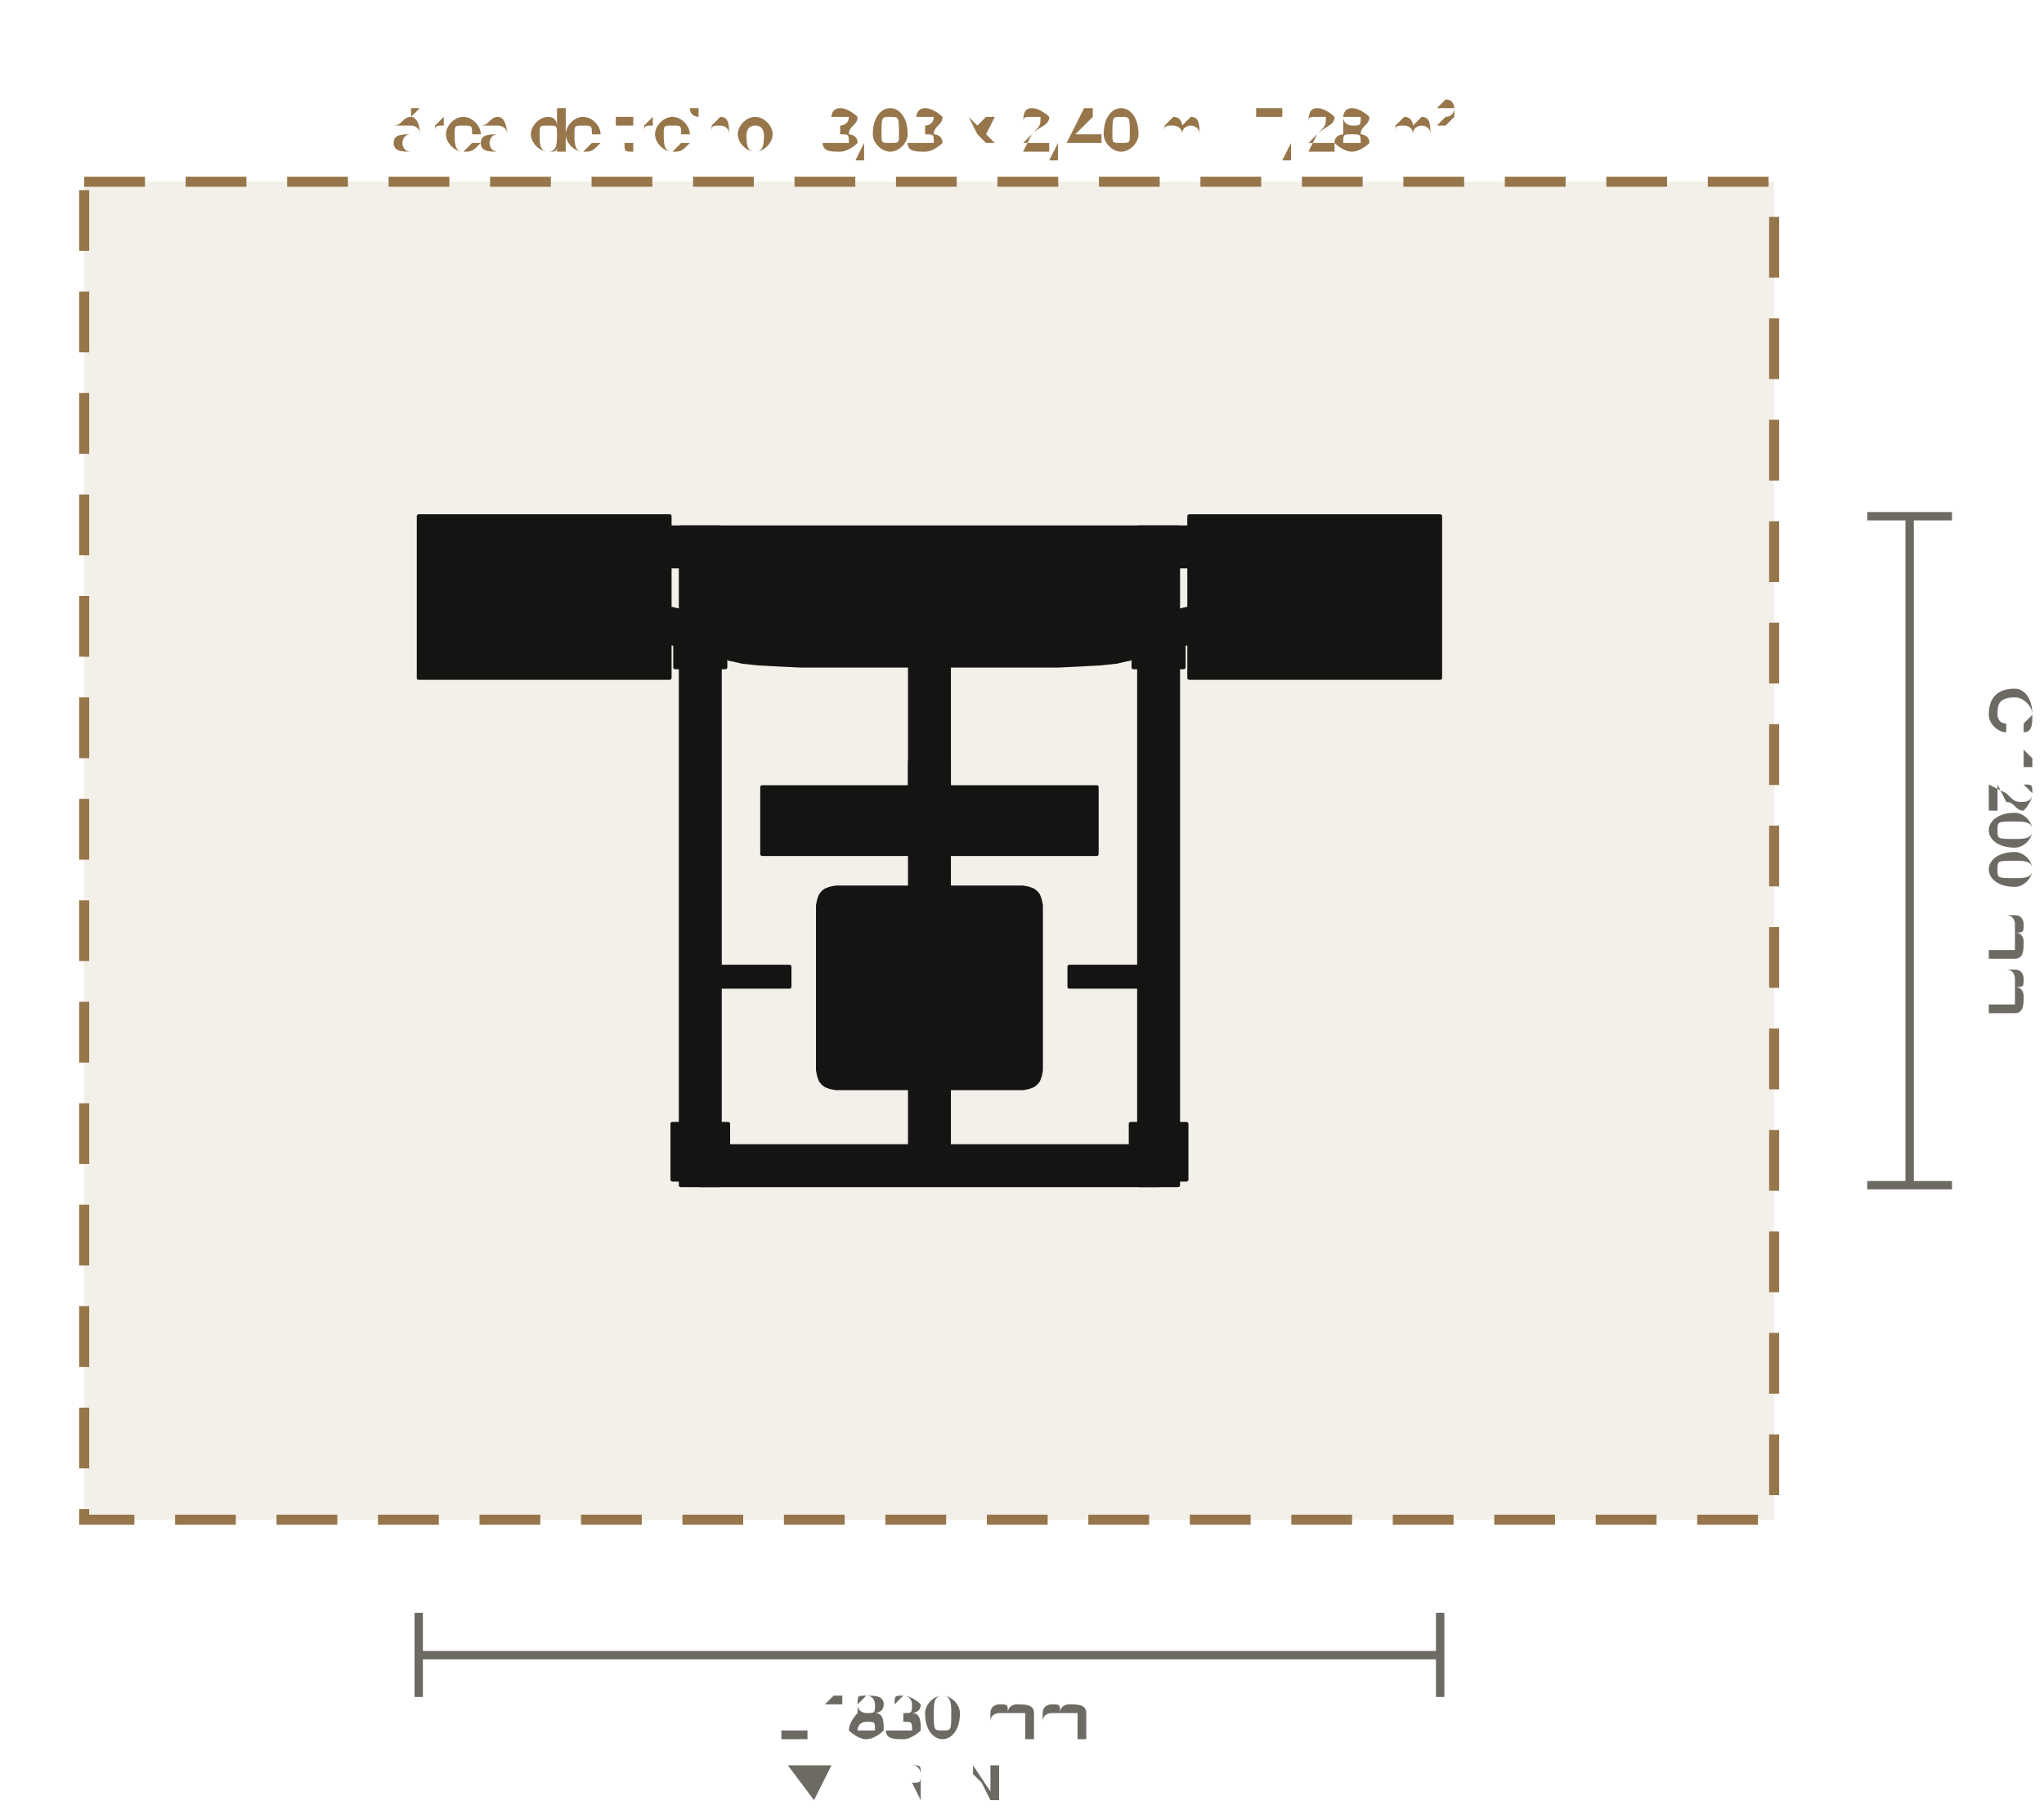
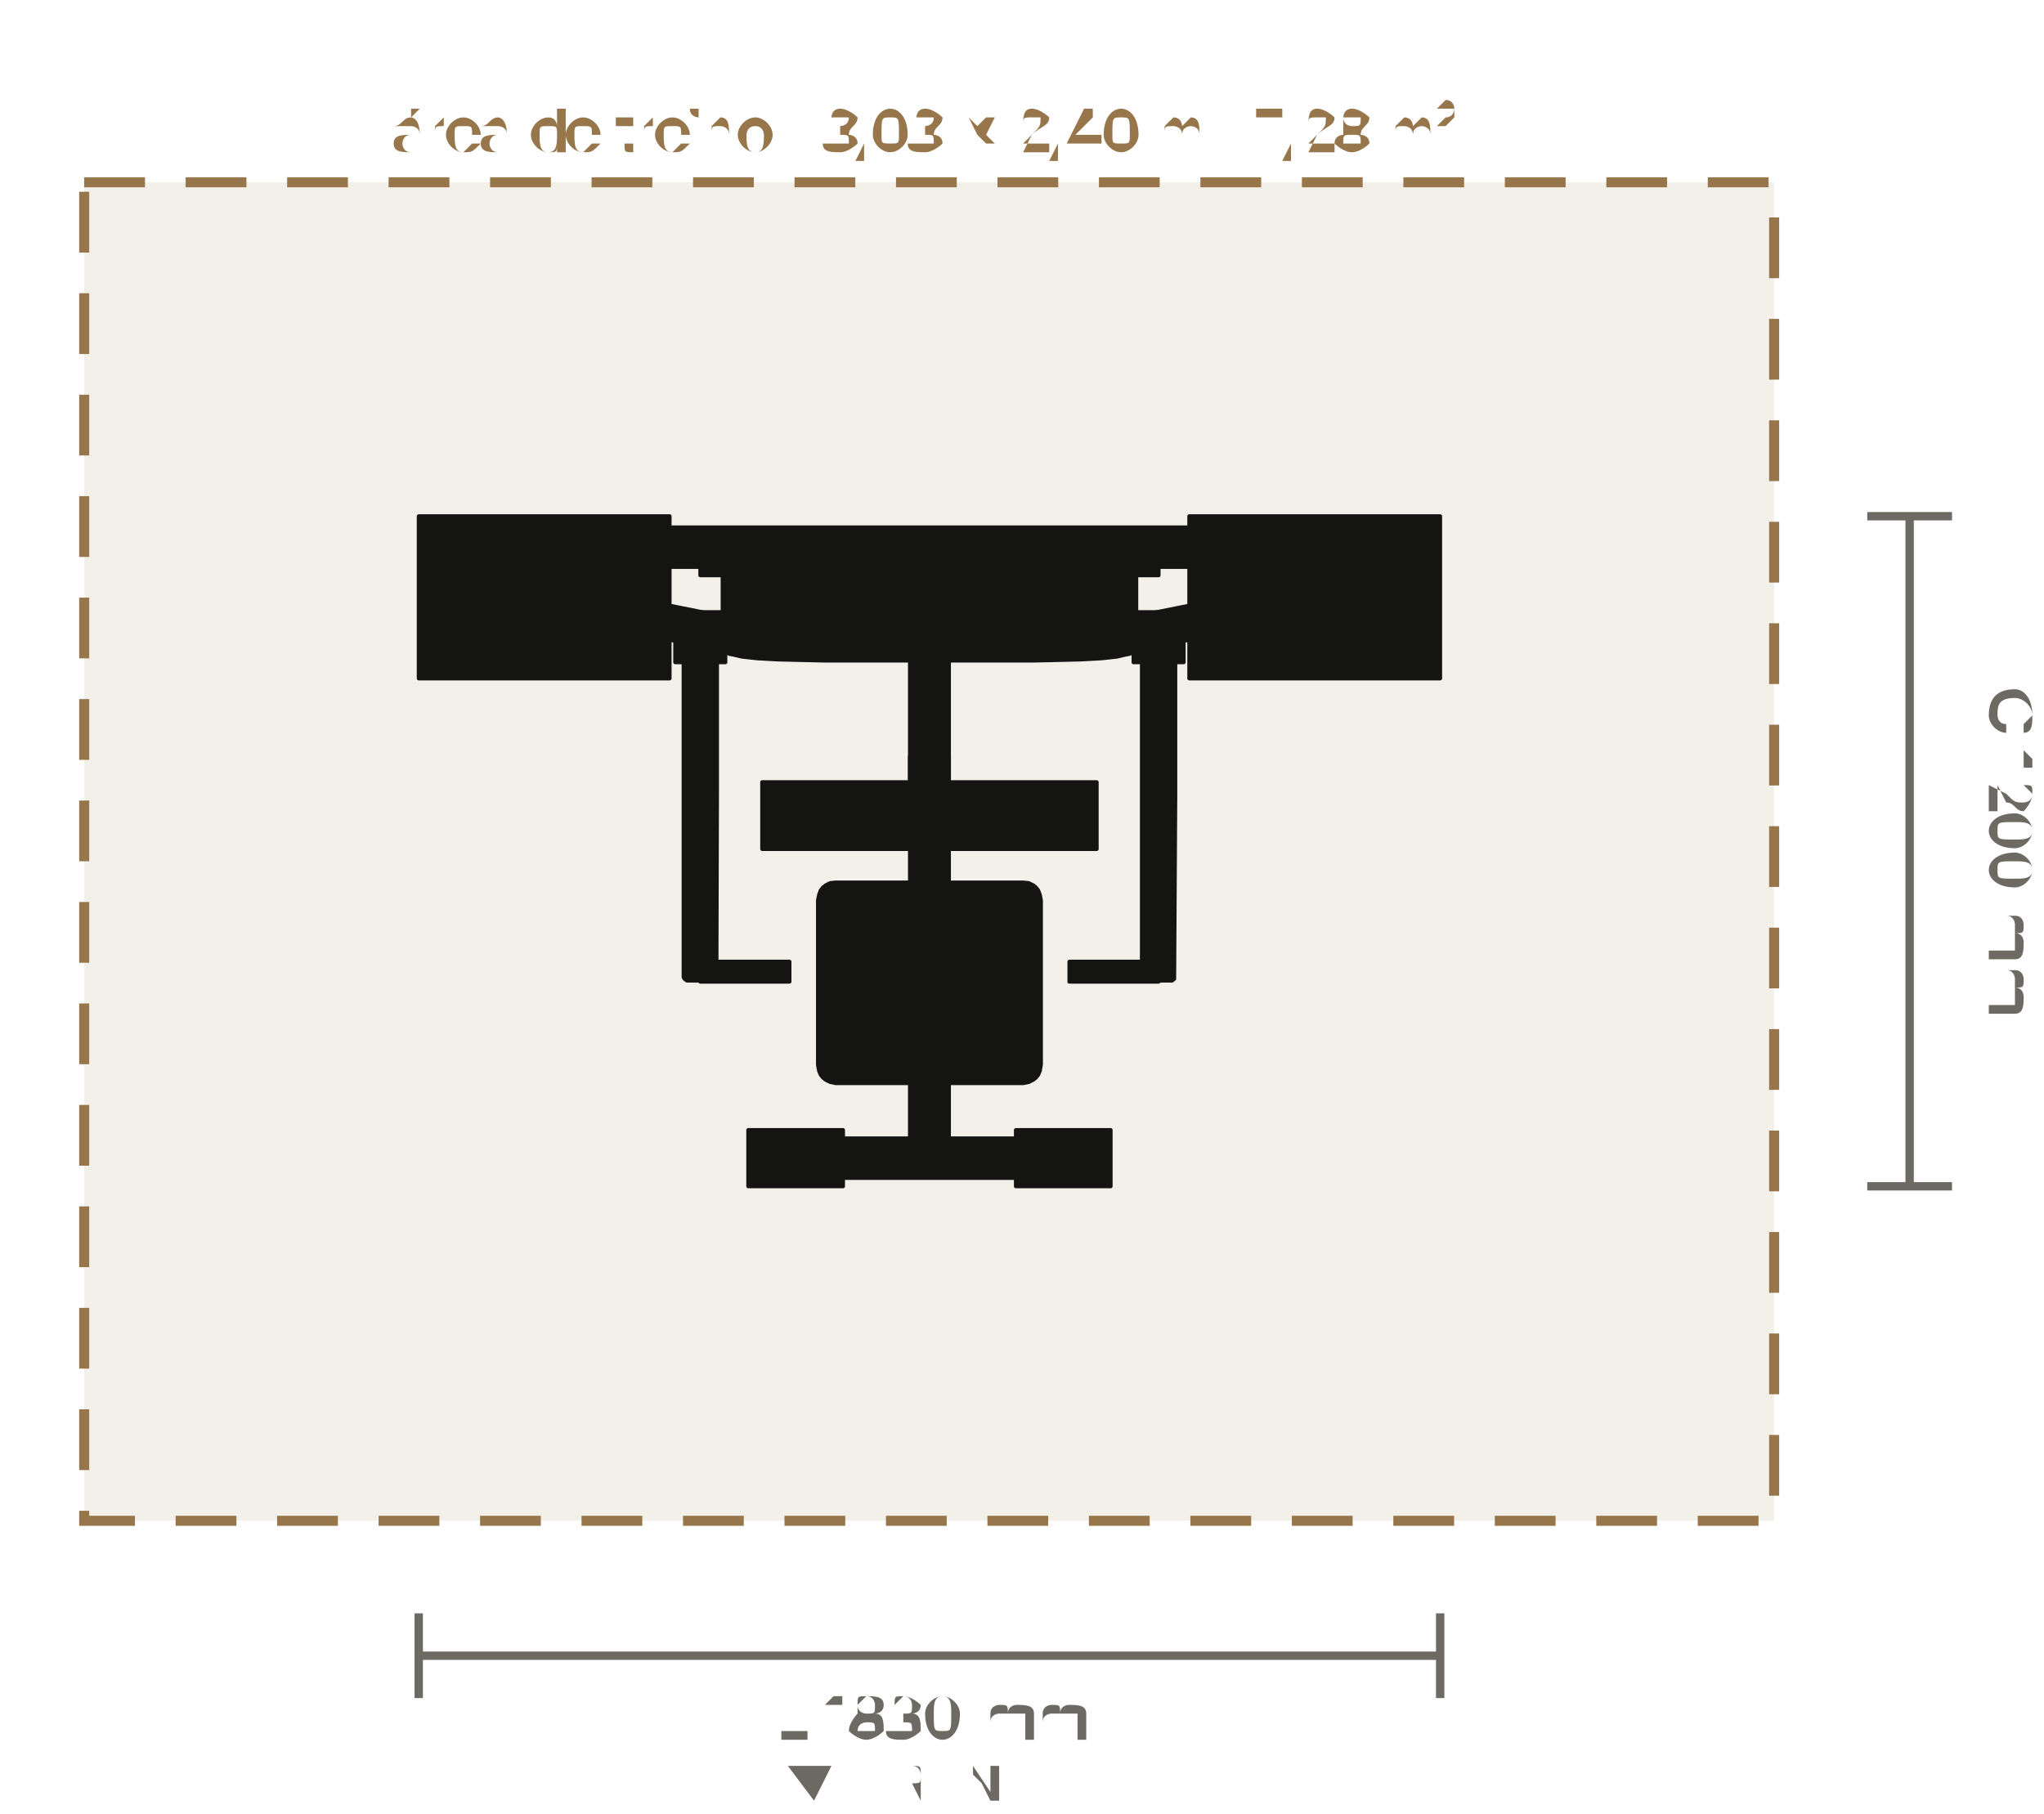
- <svg xmlns="http://www.w3.org/2000/svg" viewBox="-1.667 -1.526 3.666 3.253" role="img" aria-label="Planta do Remada Alta Iso-Lateral (LD-B030): 1831 × 1200 mm, com 60 cm de área de treino em volta" data-equipment="LD-B030" data-unit="m">
-   <rect class="eq-zone" x="-1.516" y="-1.2" width="3.031" height="2.4" style="fill:#96764a;fill-opacity:.12;stroke:#96764a;stroke-width:0.018;stroke-dasharray:0.109 0.073" />
+ <svg xmlns="http://www.w3.org/2000/svg" viewBox="-1.667 -1.527 3.666 3.253" role="img" aria-label="Planta do Remada Alta Iso-Lateral (LD-B030): 1831 × 1201 mm, com 60 cm de área de treino em volta" data-equipment="LD-B030" data-unit="m">
+   <rect class="eq-zone" x="-1.516" y="-1.2" width="3.031" height="2.401" style="fill:#96764a;fill-opacity:.12;stroke:#96764a;stroke-width:0.018;stroke-dasharray:0.109 0.073" />
  <text class="eq-zone-label" x="0" y="-1.255" style="font-family:Barlow,Inter,Arial,sans-serif;font-size:0.104px;fill:#96764a;text-anchor:middle">área de treino · 3,03 × 2,40 m · 7,28 m²</text>
  <g class="eq-parts">
-     <polygon class="eq-part" points="-0.446,-0.58 -0.376,-0.58 -0.376,0.6 -0.446,0.6" style="fill:#141413;stroke:#141413;stroke-width:0.007;stroke-linejoin:round" />
-     <polygon class="eq-part" points="-0.881,-0.57 -0.781,-0.57 -0.781,-0.47 -0.881,-0.47" style="fill:#141413;stroke:#141413;stroke-width:0.007;stroke-linejoin:round" />
-     <polygon class="eq-part" points="-0.461,0.49 -0.361,0.49 -0.361,0.59 -0.461,0.59" style="fill:#141413;stroke:#141413;stroke-width:0.007;stroke-linejoin:round" />
-     <polygon class="eq-part" points="0.376,-0.58 0.446,-0.58 0.446,0.6 0.376,0.6" style="fill:#141413;stroke:#141413;stroke-width:0.007;stroke-linejoin:round" />
-     <polygon class="eq-part" points="0.781,-0.57 0.881,-0.57 0.881,-0.47 0.781,-0.47" style="fill:#141413;stroke:#141413;stroke-width:0.007;stroke-linejoin:round" />
-     <polygon class="eq-part" points="0.361,0.49 0.461,0.49 0.461,0.59 0.361,0.59" style="fill:#141413;stroke:#141413;stroke-width:0.007;stroke-linejoin:round" />
-     <polygon class="eq-part" points="-0.891,-0.58 0.891,-0.58 0.891,-0.51 -0.891,-0.51" style="fill:#141413;stroke:#141413;stroke-width:0.007;stroke-linejoin:round" />
-     <polygon class="eq-part" points="-0.411,0.53 0.411,0.53 0.411,0.6 -0.411,0.6" style="fill:#141413;stroke:#141413;stroke-width:0.007;stroke-linejoin:round" />
-     <polygon class="eq-part" points="-0.035,-0.545 0.035,-0.545 0.035,0.565 -0.035,0.565" style="fill:#141413;stroke:#141413;stroke-width:0.007;stroke-linejoin:round" />
-     <polygon class="eq-part" points="-0.891,-0.575 -0.861,-0.575 -0.861,-0.335 -0.891,-0.335" style="fill:#141413;stroke:#141413;stroke-width:0.007;stroke-linejoin:round" />
-     <polygon class="eq-part" points="-0.521,-0.575 -0.491,-0.575 -0.491,-0.335 -0.521,-0.335" style="fill:#141413;stroke:#141413;stroke-width:0.007;stroke-linejoin:round" />
-     <polygon class="eq-part" points="-0.891,-0.575 -0.491,-0.575 -0.491,-0.335 -0.891,-0.335" style="fill:#141413;stroke:#141413;stroke-width:0.007;stroke-linejoin:round" />
-     <polygon class="eq-part" points="-0.891,-0.575 -0.491,-0.575 -0.491,-0.335 -0.891,-0.335" style="fill:#141413;stroke:#141413;stroke-width:0.007;stroke-linejoin:round" />
-     <polygon class="eq-part" points="-0.916,-0.6 -0.466,-0.6 -0.466,-0.31 -0.916,-0.31" style="fill:#141413;stroke:#141413;stroke-width:0.007;stroke-linejoin:round" />
-     <polygon class="eq-part" points="-0.771,-0.335 -0.611,-0.335 -0.611,-0.331 -0.771,-0.331" style="fill:#141413;stroke:#141413;stroke-width:0.007;stroke-linejoin:round" />
-     <polygon class="eq-part" points="-0.781,-0.455 -0.78,-0.458 -0.779,-0.46 -0.778,-0.462 -0.776,-0.464 -0.773,-0.465 -0.771,-0.465 -0.768,-0.465 -0.766,-0.464 -0.764,-0.462 -0.762,-0.46 -0.761,-0.458 -0.761,-0.455 -0.761,-0.453 -0.762,-0.45 -0.764,-0.448 -0.766,-0.447 -0.768,-0.446 -0.771,-0.445 -0.773,-0.446 -0.776,-0.447 -0.778,-0.448 -0.779,-0.45 -0.78,-0.453" style="fill:#141413;stroke:#141413;stroke-width:0.007;stroke-linejoin:round" />
-     <polygon class="eq-part" points="-0.621,-0.455 -0.62,-0.458 -0.619,-0.46 -0.618,-0.462 -0.616,-0.464 -0.613,-0.465 -0.611,-0.465 -0.608,-0.465 -0.606,-0.464 -0.604,-0.462 -0.602,-0.46 -0.601,-0.458 -0.601,-0.455 -0.601,-0.453 -0.602,-0.45 -0.604,-0.448 -0.606,-0.447 -0.608,-0.446 -0.611,-0.445 -0.613,-0.446 -0.616,-0.447 -0.618,-0.448 -0.619,-0.45 -0.62,-0.453" style="fill:#141413;stroke:#141413;stroke-width:0.007;stroke-linejoin:round" />
-     <polygon class="eq-part" points="-0.821,-0.535 -0.561,-0.535 -0.561,-0.375 -0.821,-0.375" style="fill:#141413;stroke:#141413;stroke-width:0.007;stroke-linejoin:round" />
-     <polygon class="eq-part" points="-0.821,-0.535 -0.561,-0.535 -0.561,-0.375 -0.821,-0.375" style="fill:#141413;stroke:#141413;stroke-width:0.007;stroke-linejoin:round" />
-     <polygon class="eq-part" points="-0.695,-0.455 -0.695,-0.456 -0.694,-0.457 -0.694,-0.458 -0.693,-0.459 -0.692,-0.459 -0.691,-0.459 -0.69,-0.459 -0.689,-0.459 -0.688,-0.458 -0.687,-0.457 -0.687,-0.456 -0.687,-0.455 -0.687,-0.454 -0.687,-0.453 -0.688,-0.452 -0.689,-0.452 -0.69,-0.451 -0.691,-0.451 -0.692,-0.451 -0.693,-0.452 -0.694,-0.452 -0.694,-0.453 -0.695,-0.454" style="fill:#141413;stroke:#141413;stroke-width:0.007;stroke-linejoin:round" />
-     <polygon class="eq-part" points="-0.811,-0.52 -0.571,-0.52 -0.571,-0.39 -0.811,-0.39" style="fill:#141413;stroke:#141413;stroke-width:0.007;stroke-linejoin:round" />
-     <polygon class="eq-part" points="-0.811,-0.52 -0.571,-0.52 -0.571,-0.39 -0.811,-0.39" style="fill:#141413;stroke:#141413;stroke-width:0.007;stroke-linejoin:round" />
-     <polygon class="eq-part" points="-0.811,-0.52 -0.571,-0.52 -0.571,-0.39 -0.811,-0.39" style="fill:#141413;stroke:#141413;stroke-width:0.007;stroke-linejoin:round" />
-     <polygon class="eq-part" points="-0.811,-0.52 -0.571,-0.52 -0.571,-0.39 -0.811,-0.39" style="fill:#141413;stroke:#141413;stroke-width:0.007;stroke-linejoin:round" />
-     <polygon class="eq-part" points="-0.811,-0.52 -0.571,-0.52 -0.571,-0.39 -0.811,-0.39" style="fill:#141413;stroke:#141413;stroke-width:0.007;stroke-linejoin:round" />
-     <polygon class="eq-part" points="-0.811,-0.52 -0.571,-0.52 -0.571,-0.39 -0.811,-0.39" style="fill:#141413;stroke:#141413;stroke-width:0.007;stroke-linejoin:round" />
-     <polygon class="eq-part" points="-0.811,-0.52 -0.571,-0.52 -0.571,-0.39 -0.811,-0.39" style="fill:#141413;stroke:#141413;stroke-width:0.007;stroke-linejoin:round" />
-     <polygon class="eq-part" points="-0.811,-0.52 -0.571,-0.52 -0.571,-0.39 -0.811,-0.39" style="fill:#141413;stroke:#141413;stroke-width:0.007;stroke-linejoin:round" />
-     <polygon class="eq-part" points="-0.811,-0.52 -0.571,-0.52 -0.571,-0.39 -0.811,-0.39" style="fill:#141413;stroke:#141413;stroke-width:0.007;stroke-linejoin:round" />
-     <polygon class="eq-part" points="-0.697,-0.455 -0.697,-0.457 -0.696,-0.458 -0.695,-0.459 -0.694,-0.46 -0.692,-0.461 -0.691,-0.461 -0.689,-0.461 -0.688,-0.46 -0.686,-0.459 -0.685,-0.458 -0.685,-0.457 -0.685,-0.455 -0.685,-0.454 -0.685,-0.452 -0.686,-0.451 -0.688,-0.45 -0.689,-0.449 -0.691,-0.449 -0.692,-0.449 -0.694,-0.45 -0.695,-0.451 -0.696,-0.452 -0.697,-0.454" style="fill:#141413;stroke:#141413;stroke-width:0.007;stroke-linejoin:round" />
-     <polygon class="eq-part" points="-0.697,-0.41 -0.685,-0.41 -0.685,-0.34 -0.697,-0.34" style="fill:#141413;stroke:#141413;stroke-width:0.007;stroke-linejoin:round" />
-     <polygon class="eq-part" points="-0.861,-0.575 -0.521,-0.575 -0.521,-0.563 -0.861,-0.563" style="fill:#141413;stroke:#141413;stroke-width:0.007;stroke-linejoin:round" />
-     <polygon class="eq-part" points="0.491,-0.575 0.521,-0.575 0.521,-0.335 0.491,-0.335" style="fill:#141413;stroke:#141413;stroke-width:0.007;stroke-linejoin:round" />
-     <polygon class="eq-part" points="0.861,-0.575 0.891,-0.575 0.891,-0.335 0.861,-0.335" style="fill:#141413;stroke:#141413;stroke-width:0.007;stroke-linejoin:round" />
-     <polygon class="eq-part" points="0.491,-0.575 0.891,-0.575 0.891,-0.335 0.491,-0.335" style="fill:#141413;stroke:#141413;stroke-width:0.007;stroke-linejoin:round" />
-     <polygon class="eq-part" points="0.491,-0.575 0.891,-0.575 0.891,-0.335 0.491,-0.335" style="fill:#141413;stroke:#141413;stroke-width:0.007;stroke-linejoin:round" />
-     <polygon class="eq-part" points="0.466,-0.6 0.916,-0.6 0.916,-0.31 0.466,-0.31" style="fill:#141413;stroke:#141413;stroke-width:0.007;stroke-linejoin:round" />
-     <polygon class="eq-part" points="0.611,-0.335 0.771,-0.335 0.771,-0.331 0.611,-0.331" style="fill:#141413;stroke:#141413;stroke-width:0.007;stroke-linejoin:round" />
-     <polygon class="eq-part" points="0.601,-0.455 0.601,-0.458 0.602,-0.46 0.604,-0.462 0.606,-0.464 0.608,-0.465 0.611,-0.465 0.613,-0.465 0.616,-0.464 0.618,-0.462 0.619,-0.46 0.62,-0.458 0.621,-0.455 0.62,-0.453 0.619,-0.45 0.618,-0.448 0.616,-0.447 0.613,-0.446 0.611,-0.445 0.608,-0.446 0.606,-0.447 0.604,-0.448 0.602,-0.45 0.601,-0.453" style="fill:#141413;stroke:#141413;stroke-width:0.007;stroke-linejoin:round" />
-     <polygon class="eq-part" points="0.761,-0.455 0.761,-0.458 0.762,-0.46 0.764,-0.462 0.766,-0.464 0.768,-0.465 0.771,-0.465 0.773,-0.465 0.776,-0.464 0.778,-0.462 0.779,-0.46 0.78,-0.458 0.781,-0.455 0.78,-0.453 0.779,-0.45 0.778,-0.448 0.776,-0.447 0.773,-0.446 0.771,-0.445 0.768,-0.446 0.766,-0.447 0.764,-0.448 0.762,-0.45 0.761,-0.453" style="fill:#141413;stroke:#141413;stroke-width:0.007;stroke-linejoin:round" />
-     <polygon class="eq-part" points="0.561,-0.535 0.821,-0.535 0.821,-0.375 0.561,-0.375" style="fill:#141413;stroke:#141413;stroke-width:0.007;stroke-linejoin:round" />
-     <polygon class="eq-part" points="0.561,-0.535 0.821,-0.535 0.821,-0.375 0.561,-0.375" style="fill:#141413;stroke:#141413;stroke-width:0.007;stroke-linejoin:round" />
-     <polygon class="eq-part" points="0.687,-0.455 0.687,-0.456 0.687,-0.457 0.688,-0.458 0.689,-0.459 0.69,-0.459 0.691,-0.459 0.692,-0.459 0.693,-0.459 0.694,-0.458 0.694,-0.457 0.695,-0.456 0.695,-0.455 0.695,-0.454 0.694,-0.453 0.694,-0.452 0.693,-0.452 0.692,-0.451 0.691,-0.451 0.69,-0.451 0.689,-0.452 0.688,-0.452 0.687,-0.453 0.687,-0.454" style="fill:#141413;stroke:#141413;stroke-width:0.007;stroke-linejoin:round" />
-     <polygon class="eq-part" points="0.571,-0.52 0.811,-0.52 0.811,-0.39 0.571,-0.39" style="fill:#141413;stroke:#141413;stroke-width:0.007;stroke-linejoin:round" />
-     <polygon class="eq-part" points="0.571,-0.52 0.811,-0.52 0.811,-0.39 0.571,-0.39" style="fill:#141413;stroke:#141413;stroke-width:0.007;stroke-linejoin:round" />
-     <polygon class="eq-part" points="0.571,-0.52 0.811,-0.52 0.811,-0.39 0.571,-0.39" style="fill:#141413;stroke:#141413;stroke-width:0.007;stroke-linejoin:round" />
-     <polygon class="eq-part" points="0.571,-0.52 0.811,-0.52 0.811,-0.39 0.571,-0.39" style="fill:#141413;stroke:#141413;stroke-width:0.007;stroke-linejoin:round" />
-     <polygon class="eq-part" points="0.571,-0.52 0.811,-0.52 0.811,-0.39 0.571,-0.39" style="fill:#141413;stroke:#141413;stroke-width:0.007;stroke-linejoin:round" />
-     <polygon class="eq-part" points="0.571,-0.52 0.811,-0.52 0.811,-0.39 0.571,-0.39" style="fill:#141413;stroke:#141413;stroke-width:0.007;stroke-linejoin:round" />
-     <polygon class="eq-part" points="0.571,-0.52 0.811,-0.52 0.811,-0.39 0.571,-0.39" style="fill:#141413;stroke:#141413;stroke-width:0.007;stroke-linejoin:round" />
-     <polygon class="eq-part" points="0.571,-0.52 0.811,-0.52 0.811,-0.39 0.571,-0.39" style="fill:#141413;stroke:#141413;stroke-width:0.007;stroke-linejoin:round" />
-     <polygon class="eq-part" points="0.571,-0.52 0.811,-0.52 0.811,-0.39 0.571,-0.39" style="fill:#141413;stroke:#141413;stroke-width:0.007;stroke-linejoin:round" />
-     <polygon class="eq-part" points="0.685,-0.455 0.685,-0.457 0.685,-0.458 0.686,-0.459 0.688,-0.46 0.689,-0.461 0.691,-0.461 0.692,-0.461 0.694,-0.46 0.695,-0.459 0.696,-0.458 0.697,-0.457 0.697,-0.455 0.697,-0.454 0.696,-0.452 0.695,-0.451 0.694,-0.45 0.692,-0.449 0.691,-0.449 0.689,-0.449 0.688,-0.45 0.686,-0.451 0.685,-0.452 0.685,-0.454" style="fill:#141413;stroke:#141413;stroke-width:0.007;stroke-linejoin:round" />
-     <polygon class="eq-part" points="0.685,-0.41 0.697,-0.41 0.697,-0.34 0.685,-0.34" style="fill:#141413;stroke:#141413;stroke-width:0.007;stroke-linejoin:round" />
-     <polygon class="eq-part" points="0.521,-0.575 0.861,-0.575 0.861,-0.563 0.521,-0.563" style="fill:#141413;stroke:#141413;stroke-width:0.007;stroke-linejoin:round" />
-     <polygon class="eq-part" points="-0.035,0.223 -0.035,0.22 -0.033,0.217 -0.032,0.215 -0.029,0.213 -0.026,0.211 -0.023,0.211 0.023,0.211 0.026,0.211 0.029,0.213 0.032,0.215 0.033,0.217 0.035,0.22 0.035,0.223 0.035,0.269 0.035,0.272 0.033,0.275 0.032,0.278 0.029,0.28 0.026,0.281 0.023,0.281 -0.023,0.281 -0.026,0.281 -0.029,0.28 -0.032,0.278 -0.033,0.275 -0.035,0.272 -0.035,0.269" style="fill:#141413;stroke:#141413;stroke-width:0.007;stroke-linejoin:round" />
-     <polygon class="eq-part" points="-0.047,0.269 -0.047,0.224 -0.035,0.224 -0.035,0.269" style="fill:#141413;stroke:#141413;stroke-width:0.007;stroke-linejoin:round" />
-     <polygon class="eq-part" points="-0.117,0.246 -0.117,0.244 -0.117,0.243 -0.117,0.241 -0.116,0.24 -0.116,0.239 -0.115,0.239 -0.035,0.239 -0.034,0.239 -0.034,0.24 -0.033,0.241 -0.033,0.243 -0.033,0.244 -0.033,0.246 -0.033,0.248 -0.033,0.25 -0.033,0.251 -0.034,0.252 -0.034,0.253 -0.035,0.253 -0.115,0.253 -0.116,0.253 -0.116,0.252 -0.117,0.251 -0.117,0.25 -0.117,0.248" style="fill:#141413;stroke:#141413;stroke-width:0.007;stroke-linejoin:round" />
-     <polygon class="eq-part" points="-0.2,0.394 -0.2,0.098 -0.198,0.088 -0.195,0.08 -0.191,0.075 -0.186,0.071 -0.178,0.068 -0.168,0.066 0.168,0.066 0.178,0.068 0.186,0.071 0.191,0.075 0.195,0.08 0.198,0.088 0.2,0.098 0.2,0.394 0.198,0.404 0.195,0.412 0.191,0.417 0.186,0.421 0.178,0.424 0.168,0.426 -0.168,0.426 -0.178,0.424 -0.186,0.421 -0.191,0.417 -0.195,0.412 -0.198,0.404" style="fill:#141413;stroke:#141413;stroke-width:0.007;stroke-linejoin:round" />
-     <polygon class="eq-part" points="-0.035,-0.097 -0.035,-0.111 -0.035,-0.16 -0.033,-0.163 -0.032,-0.165 -0.029,-0.167 -0.026,-0.168 -0.023,-0.169 0.023,-0.169 0.026,-0.168 0.029,-0.167 0.032,-0.165 0.033,-0.163 0.035,-0.16 0.035,-0.157 0.035,-0.111 0.035,-0.097 0.035,-0.048 0.033,-0.045 0.032,-0.043 0.029,-0.041 0.026,-0.04 0.023,-0.039 -0.023,-0.039 -0.026,-0.04 -0.029,-0.041 -0.032,-0.043 -0.033,-0.045 -0.035,-0.048 -0.035,-0.051" style="fill:#141413;stroke:#141413;stroke-width:0.007;stroke-linejoin:round" />
-     <polygon class="eq-part" points="-0.3,-0.114 0.3,-0.114 0.3,0.006 -0.3,0.006" style="fill:#141413;stroke:#141413;stroke-width:0.007;stroke-linejoin:round" />
-     <polygon class="eq-part" points="-0.456,-0.419 -0.366,-0.419 -0.366,-0.329 -0.456,-0.329" style="fill:#141413;stroke:#141413;stroke-width:0.007;stroke-linejoin:round" />
-     <polygon class="eq-part" points="-0.441,-0.092 -0.441,-0.373 -0.439,-0.375 -0.435,-0.375 -0.429,-0.375 -0.393,-0.375 -0.387,-0.375 -0.382,-0.375 -0.381,-0.375 -0.381,-0.373 -0.381,-0.092 -0.382,0.239 -0.387,0.242 -0.393,0.243 -0.429,0.243 -0.435,0.242 -0.439,0.239 -0.441,0.236" style="fill:#141413;stroke:#141413;stroke-width:0.007;stroke-linejoin:round" />
-     <polygon class="eq-part" points="-0.411,0.208 -0.251,0.208 -0.251,0.244 -0.411,0.244" style="fill:#141413;stroke:#141413;stroke-width:0.007;stroke-linejoin:round" />
-     <polygon class="eq-part" points="0.366,-0.419 0.456,-0.419 0.456,-0.329 0.366,-0.329" style="fill:#141413;stroke:#141413;stroke-width:0.007;stroke-linejoin:round" />
-     <polygon class="eq-part" points="0.381,-0.092 0.381,-0.373 0.382,-0.375 0.387,-0.375 0.393,-0.375 0.429,-0.375 0.435,-0.375 0.439,-0.375 0.441,-0.375 0.441,-0.373 0.441,-0.092 0.439,0.239 0.435,0.242 0.429,0.243 0.393,0.243 0.387,0.242 0.382,0.239 0.381,0.236" style="fill:#141413;stroke:#141413;stroke-width:0.007;stroke-linejoin:round" />
-     <polygon class="eq-part" points="0.251,0.208 0.411,0.208 0.411,0.244 0.251,0.244" style="fill:#141413;stroke:#141413;stroke-width:0.007;stroke-linejoin:round" />
-     <polygon class="eq-part" points="-0.371,-0.553 -0.369,-0.559 -0.365,-0.563 -0.359,-0.565 0.359,-0.565 0.365,-0.563 0.369,-0.559 0.371,-0.553 0.371,-0.507 0.371,-0.358 0.369,-0.352 0.365,-0.348 0.359,-0.344 0.353,-0.343 0.336,-0.339 0.308,-0.336 0.272,-0.334 0.23,-0.332 0.186,-0.332 -0.186,-0.332 -0.23,-0.332 -0.272,-0.334 -0.308,-0.336 -0.336,-0.339 -0.353,-0.343 -0.359,-0.344 -0.365,-0.348 -0.369,-0.352 -0.371,-0.358 -0.371,-0.507" style="fill:#141413;stroke:#141413;stroke-width:0.007;stroke-linejoin:round" />
-     <polygon class="eq-part" points="-0.381,-0.385 -0.381,-0.39 -0.336,-0.396 -0.336,-0.363 -0.336,-0.358 -0.381,-0.351" style="fill:#141413;stroke:#141413;stroke-width:0.007;stroke-linejoin:round" />
-     <polygon class="eq-part" points="0.336,-0.385 0.336,-0.39 0.381,-0.396 0.381,-0.363 0.381,-0.358 0.336,-0.351" style="fill:#141413;stroke:#141413;stroke-width:0.007;stroke-linejoin:round" />
-     <polygon class="eq-part" points="-0.411,-0.565 0.411,-0.565 0.411,-0.495 -0.411,-0.495" style="fill:#141413;stroke:#141413;stroke-width:0.007;stroke-linejoin:round" />
-     <polygon class="eq-part" points="-0.707,-0.434 -0.706,-0.437 -0.706,-0.44 -0.698,-0.475 -0.697,-0.478 -0.696,-0.481 -0.695,-0.483 -0.693,-0.485 -0.692,-0.486 -0.691,-0.486 -0.322,-0.402 -0.321,-0.401 -0.32,-0.4 -0.32,-0.398 -0.32,-0.395 -0.32,-0.392 -0.321,-0.389 -0.329,-0.354 -0.329,-0.351 -0.331,-0.348 -0.332,-0.346 -0.333,-0.344 -0.334,-0.343 -0.336,-0.343 -0.704,-0.427 -0.705,-0.428 -0.706,-0.429 -0.706,-0.432" style="fill:#141413;stroke:#141413;stroke-width:0.007;stroke-linejoin:round" />
-     <polygon class="eq-part" points="0.32,-0.395 0.32,-0.398 0.32,-0.4 0.321,-0.401 0.322,-0.402 0.691,-0.486 0.692,-0.486 0.693,-0.485 0.695,-0.483 0.696,-0.481 0.697,-0.478 0.698,-0.475 0.706,-0.44 0.706,-0.437 0.707,-0.434 0.706,-0.432 0.706,-0.429 0.705,-0.428 0.704,-0.427 0.336,-0.343 0.334,-0.343 0.333,-0.344 0.332,-0.346 0.331,-0.348 0.329,-0.351 0.329,-0.354 0.321,-0.389 0.32,-0.392" style="fill:#141413;stroke:#141413;stroke-width:0.007;stroke-linejoin:round" />
+     <polygon class="eq-part" points="-0.891,-0.581 0.891,-0.581 0.891,-0.51 -0.891,-0.51" style="fill:#141413;stroke:#141413;stroke-width:0.007;stroke-linejoin:round" />
+     <polygon class="eq-part" points="-0.035,-0.545 0.035,-0.545 0.035,0.55 -0.035,0.55" style="fill:#141413;stroke:#141413;stroke-width:0.007;stroke-linejoin:round" />
+     <polygon class="eq-part" points="-0.3,0.515 0.3,0.515 0.3,0.586 -0.3,0.586" style="fill:#141413;stroke:#141413;stroke-width:0.007;stroke-linejoin:round" />
+     <polygon class="eq-part" points="-0.886,-0.596 -0.716,-0.596 -0.716,-0.495 -0.886,-0.495" style="fill:#141413;stroke:#141413;stroke-width:0.007;stroke-linejoin:round" />
+     <polygon class="eq-part" points="-0.325,0.5 -0.155,0.5 -0.155,0.601 -0.325,0.601" style="fill:#141413;stroke:#141413;stroke-width:0.007;stroke-linejoin:round" />
+     <polygon class="eq-part" points="0.716,-0.596 0.886,-0.596 0.886,-0.495 0.716,-0.495" style="fill:#141413;stroke:#141413;stroke-width:0.007;stroke-linejoin:round" />
+     <polygon class="eq-part" points="0.155,0.5 0.325,0.5 0.325,0.601 0.155,0.601" style="fill:#141413;stroke:#141413;stroke-width:0.007;stroke-linejoin:round" />
+     <polygon class="eq-part" points="-0.891,-0.576 -0.861,-0.576 -0.861,-0.336 -0.891,-0.336" style="fill:#141413;stroke:#141413;stroke-width:0.007;stroke-linejoin:round" />
+     <polygon class="eq-part" points="-0.521,-0.576 -0.491,-0.576 -0.491,-0.336 -0.521,-0.336" style="fill:#141413;stroke:#141413;stroke-width:0.007;stroke-linejoin:round" />
+     <polygon class="eq-part" points="-0.891,-0.576 -0.491,-0.576 -0.491,-0.336 -0.891,-0.336" style="fill:#141413;stroke:#141413;stroke-width:0.007;stroke-linejoin:round" />
+     <polygon class="eq-part" points="-0.891,-0.576 -0.491,-0.576 -0.491,-0.336 -0.891,-0.336" style="fill:#141413;stroke:#141413;stroke-width:0.007;stroke-linejoin:round" />
+     <polygon class="eq-part" points="-0.916,-0.601 -0.466,-0.601 -0.466,-0.31 -0.916,-0.31" style="fill:#141413;stroke:#141413;stroke-width:0.007;stroke-linejoin:round" />
+     <polygon class="eq-part" points="-0.771,-0.336 -0.611,-0.336 -0.611,-0.332 -0.771,-0.332" style="fill:#141413;stroke:#141413;stroke-width:0.007;stroke-linejoin:round" />
+     <polygon class="eq-part" points="-0.781,-0.456 -0.78,-0.458 -0.779,-0.461 -0.778,-0.463 -0.776,-0.464 -0.773,-0.465 -0.771,-0.466 -0.768,-0.465 -0.766,-0.464 -0.764,-0.463 -0.762,-0.461 -0.761,-0.458 -0.761,-0.456 -0.761,-0.453 -0.762,-0.451 -0.764,-0.448 -0.766,-0.447 -0.768,-0.446 -0.771,-0.446 -0.773,-0.446 -0.776,-0.447 -0.778,-0.448 -0.779,-0.451 -0.78,-0.453" style="fill:#141413;stroke:#141413;stroke-width:0.007;stroke-linejoin:round" />
+     <polygon class="eq-part" points="-0.621,-0.456 -0.62,-0.458 -0.619,-0.461 -0.618,-0.463 -0.616,-0.464 -0.613,-0.465 -0.611,-0.466 -0.608,-0.465 -0.606,-0.464 -0.604,-0.463 -0.602,-0.461 -0.601,-0.458 -0.601,-0.456 -0.601,-0.453 -0.602,-0.451 -0.604,-0.448 -0.606,-0.447 -0.608,-0.446 -0.611,-0.446 -0.613,-0.446 -0.616,-0.447 -0.618,-0.448 -0.619,-0.451 -0.62,-0.453" style="fill:#141413;stroke:#141413;stroke-width:0.007;stroke-linejoin:round" />
+     <polygon class="eq-part" points="-0.821,-0.535 -0.561,-0.535 -0.561,-0.376 -0.821,-0.376" style="fill:#141413;stroke:#141413;stroke-width:0.007;stroke-linejoin:round" />
+     <polygon class="eq-part" points="-0.821,-0.535 -0.561,-0.535 -0.561,-0.376 -0.821,-0.376" style="fill:#141413;stroke:#141413;stroke-width:0.007;stroke-linejoin:round" />
+     <polygon class="eq-part" points="-0.695,-0.456 -0.695,-0.457 -0.694,-0.458 -0.694,-0.458 -0.693,-0.459 -0.692,-0.459 -0.691,-0.46 -0.69,-0.459 -0.689,-0.459 -0.688,-0.458 -0.687,-0.458 -0.687,-0.457 -0.687,-0.456 -0.687,-0.455 -0.687,-0.454 -0.688,-0.453 -0.689,-0.452 -0.69,-0.452 -0.691,-0.452 -0.692,-0.452 -0.693,-0.452 -0.694,-0.453 -0.694,-0.454 -0.695,-0.455" style="fill:#141413;stroke:#141413;stroke-width:0.007;stroke-linejoin:round" />
+     <polygon class="eq-part" points="-0.811,-0.52 -0.571,-0.52 -0.571,-0.391 -0.811,-0.391" style="fill:#141413;stroke:#141413;stroke-width:0.007;stroke-linejoin:round" />
+     <polygon class="eq-part" points="-0.811,-0.52 -0.571,-0.52 -0.571,-0.391 -0.811,-0.391" style="fill:#141413;stroke:#141413;stroke-width:0.007;stroke-linejoin:round" />
+     <polygon class="eq-part" points="-0.811,-0.52 -0.571,-0.52 -0.571,-0.391 -0.811,-0.391" style="fill:#141413;stroke:#141413;stroke-width:0.007;stroke-linejoin:round" />
+     <polygon class="eq-part" points="-0.811,-0.52 -0.571,-0.52 -0.571,-0.391 -0.811,-0.391" style="fill:#141413;stroke:#141413;stroke-width:0.007;stroke-linejoin:round" />
+     <polygon class="eq-part" points="-0.811,-0.52 -0.571,-0.52 -0.571,-0.391 -0.811,-0.391" style="fill:#141413;stroke:#141413;stroke-width:0.007;stroke-linejoin:round" />
+     <polygon class="eq-part" points="-0.811,-0.52 -0.571,-0.52 -0.571,-0.391 -0.811,-0.391" style="fill:#141413;stroke:#141413;stroke-width:0.007;stroke-linejoin:round" />
+     <polygon class="eq-part" points="-0.811,-0.52 -0.571,-0.52 -0.571,-0.391 -0.811,-0.391" style="fill:#141413;stroke:#141413;stroke-width:0.007;stroke-linejoin:round" />
+     <polygon class="eq-part" points="-0.811,-0.52 -0.571,-0.52 -0.571,-0.391 -0.811,-0.391" style="fill:#141413;stroke:#141413;stroke-width:0.007;stroke-linejoin:round" />
+     <polygon class="eq-part" points="-0.811,-0.52 -0.571,-0.52 -0.571,-0.391 -0.811,-0.391" style="fill:#141413;stroke:#141413;stroke-width:0.007;stroke-linejoin:round" />
+     <polygon class="eq-part" points="-0.697,-0.456 -0.697,-0.457 -0.696,-0.459 -0.695,-0.46 -0.694,-0.461 -0.692,-0.461 -0.691,-0.462 -0.689,-0.461 -0.688,-0.461 -0.686,-0.46 -0.685,-0.459 -0.685,-0.457 -0.685,-0.456 -0.685,-0.454 -0.685,-0.453 -0.686,-0.451 -0.688,-0.45 -0.689,-0.45 -0.691,-0.45 -0.692,-0.45 -0.694,-0.45 -0.695,-0.451 -0.696,-0.453 -0.697,-0.454" style="fill:#141413;stroke:#141413;stroke-width:0.007;stroke-linejoin:round" />
+     <polygon class="eq-part" points="-0.697,-0.41 -0.685,-0.41 -0.685,-0.341 -0.697,-0.341" style="fill:#141413;stroke:#141413;stroke-width:0.007;stroke-linejoin:round" />
+     <polygon class="eq-part" points="-0.861,-0.576 -0.521,-0.576 -0.521,-0.564 -0.861,-0.564" style="fill:#141413;stroke:#141413;stroke-width:0.007;stroke-linejoin:round" />
+     <polygon class="eq-part" points="0.491,-0.576 0.521,-0.576 0.521,-0.336 0.491,-0.336" style="fill:#141413;stroke:#141413;stroke-width:0.007;stroke-linejoin:round" />
+     <polygon class="eq-part" points="0.861,-0.576 0.891,-0.576 0.891,-0.336 0.861,-0.336" style="fill:#141413;stroke:#141413;stroke-width:0.007;stroke-linejoin:round" />
+     <polygon class="eq-part" points="0.491,-0.576 0.891,-0.576 0.891,-0.336 0.491,-0.336" style="fill:#141413;stroke:#141413;stroke-width:0.007;stroke-linejoin:round" />
+     <polygon class="eq-part" points="0.491,-0.576 0.891,-0.576 0.891,-0.336 0.491,-0.336" style="fill:#141413;stroke:#141413;stroke-width:0.007;stroke-linejoin:round" />
+     <polygon class="eq-part" points="0.466,-0.601 0.916,-0.601 0.916,-0.31 0.466,-0.31" style="fill:#141413;stroke:#141413;stroke-width:0.007;stroke-linejoin:round" />
+     <polygon class="eq-part" points="0.611,-0.336 0.771,-0.336 0.771,-0.332 0.611,-0.332" style="fill:#141413;stroke:#141413;stroke-width:0.007;stroke-linejoin:round" />
+     <polygon class="eq-part" points="0.601,-0.456 0.601,-0.458 0.602,-0.461 0.604,-0.463 0.606,-0.464 0.608,-0.465 0.611,-0.466 0.613,-0.465 0.616,-0.464 0.618,-0.463 0.619,-0.461 0.62,-0.458 0.621,-0.456 0.62,-0.453 0.619,-0.451 0.618,-0.448 0.616,-0.447 0.613,-0.446 0.611,-0.446 0.608,-0.446 0.606,-0.447 0.604,-0.448 0.602,-0.451 0.601,-0.453" style="fill:#141413;stroke:#141413;stroke-width:0.007;stroke-linejoin:round" />
+     <polygon class="eq-part" points="0.761,-0.456 0.761,-0.458 0.762,-0.461 0.764,-0.463 0.766,-0.464 0.768,-0.465 0.771,-0.466 0.773,-0.465 0.776,-0.464 0.778,-0.463 0.779,-0.461 0.78,-0.458 0.781,-0.456 0.78,-0.453 0.779,-0.451 0.778,-0.448 0.776,-0.447 0.773,-0.446 0.771,-0.446 0.768,-0.446 0.766,-0.447 0.764,-0.448 0.762,-0.451 0.761,-0.453" style="fill:#141413;stroke:#141413;stroke-width:0.007;stroke-linejoin:round" />
+     <polygon class="eq-part" points="0.561,-0.535 0.821,-0.535 0.821,-0.376 0.561,-0.376" style="fill:#141413;stroke:#141413;stroke-width:0.007;stroke-linejoin:round" />
+     <polygon class="eq-part" points="0.561,-0.535 0.821,-0.535 0.821,-0.376 0.561,-0.376" style="fill:#141413;stroke:#141413;stroke-width:0.007;stroke-linejoin:round" />
+     <polygon class="eq-part" points="0.687,-0.456 0.687,-0.457 0.687,-0.458 0.688,-0.458 0.689,-0.459 0.69,-0.459 0.691,-0.46 0.692,-0.459 0.693,-0.459 0.694,-0.458 0.694,-0.458 0.695,-0.457 0.695,-0.456 0.695,-0.455 0.694,-0.454 0.694,-0.453 0.693,-0.452 0.692,-0.452 0.691,-0.452 0.69,-0.452 0.689,-0.452 0.688,-0.453 0.687,-0.454 0.687,-0.455" style="fill:#141413;stroke:#141413;stroke-width:0.007;stroke-linejoin:round" />
+     <polygon class="eq-part" points="0.571,-0.52 0.811,-0.52 0.811,-0.391 0.571,-0.391" style="fill:#141413;stroke:#141413;stroke-width:0.007;stroke-linejoin:round" />
+     <polygon class="eq-part" points="0.571,-0.52 0.811,-0.52 0.811,-0.391 0.571,-0.391" style="fill:#141413;stroke:#141413;stroke-width:0.007;stroke-linejoin:round" />
+     <polygon class="eq-part" points="0.571,-0.52 0.811,-0.52 0.811,-0.391 0.571,-0.391" style="fill:#141413;stroke:#141413;stroke-width:0.007;stroke-linejoin:round" />
+     <polygon class="eq-part" points="0.571,-0.52 0.811,-0.52 0.811,-0.391 0.571,-0.391" style="fill:#141413;stroke:#141413;stroke-width:0.007;stroke-linejoin:round" />
+     <polygon class="eq-part" points="0.571,-0.52 0.811,-0.52 0.811,-0.391 0.571,-0.391" style="fill:#141413;stroke:#141413;stroke-width:0.007;stroke-linejoin:round" />
+     <polygon class="eq-part" points="0.571,-0.52 0.811,-0.52 0.811,-0.391 0.571,-0.391" style="fill:#141413;stroke:#141413;stroke-width:0.007;stroke-linejoin:round" />
+     <polygon class="eq-part" points="0.571,-0.52 0.811,-0.52 0.811,-0.391 0.571,-0.391" style="fill:#141413;stroke:#141413;stroke-width:0.007;stroke-linejoin:round" />
+     <polygon class="eq-part" points="0.571,-0.52 0.811,-0.52 0.811,-0.391 0.571,-0.391" style="fill:#141413;stroke:#141413;stroke-width:0.007;stroke-linejoin:round" />
+     <polygon class="eq-part" points="0.571,-0.52 0.811,-0.52 0.811,-0.391 0.571,-0.391" style="fill:#141413;stroke:#141413;stroke-width:0.007;stroke-linejoin:round" />
+     <polygon class="eq-part" points="0.685,-0.456 0.685,-0.457 0.685,-0.459 0.686,-0.46 0.688,-0.461 0.689,-0.461 0.691,-0.462 0.692,-0.461 0.694,-0.461 0.695,-0.46 0.696,-0.459 0.697,-0.457 0.697,-0.456 0.697,-0.454 0.696,-0.453 0.695,-0.451 0.694,-0.45 0.692,-0.45 0.691,-0.45 0.689,-0.45 0.688,-0.45 0.686,-0.451 0.685,-0.453 0.685,-0.454" style="fill:#141413;stroke:#141413;stroke-width:0.007;stroke-linejoin:round" />
+     <polygon class="eq-part" points="0.685,-0.41 0.697,-0.41 0.697,-0.341 0.685,-0.341" style="fill:#141413;stroke:#141413;stroke-width:0.007;stroke-linejoin:round" />
+     <polygon class="eq-part" points="0.521,-0.576 0.861,-0.576 0.861,-0.564 0.521,-0.564" style="fill:#141413;stroke:#141413;stroke-width:0.007;stroke-linejoin:round" />
+     <polygon class="eq-part" points="-0.035,0.213 -0.035,0.21 -0.033,0.207 -0.032,0.204 -0.029,0.202 -0.026,0.201 -0.023,0.201 0.023,0.201 0.026,0.201 0.029,0.202 0.032,0.204 0.033,0.207 0.035,0.21 0.035,0.213 0.035,0.259 0.035,0.262 0.033,0.265 0.032,0.267 0.029,0.269 0.026,0.27 0.023,0.271 -0.023,0.271 -0.026,0.27 -0.029,0.269 -0.032,0.267 -0.033,0.265 -0.035,0.262 -0.035,0.259" style="fill:#141413;stroke:#141413;stroke-width:0.007;stroke-linejoin:round" />
+     <polygon class="eq-part" points="-0.047,0.258 -0.047,0.213 -0.035,0.213 -0.035,0.258" style="fill:#141413;stroke:#141413;stroke-width:0.007;stroke-linejoin:round" />
+     <polygon class="eq-part" points="-0.117,0.236 -0.117,0.234 -0.117,0.232 -0.117,0.231 -0.116,0.23 -0.116,0.229 -0.115,0.229 -0.035,0.229 -0.034,0.229 -0.034,0.23 -0.033,0.231 -0.033,0.232 -0.033,0.234 -0.033,0.236 -0.033,0.237 -0.033,0.239 -0.033,0.241 -0.034,0.242 -0.034,0.242 -0.035,0.243 -0.115,0.243 -0.116,0.242 -0.116,0.242 -0.117,0.241 -0.117,0.239 -0.117,0.237" style="fill:#141413;stroke:#141413;stroke-width:0.007;stroke-linejoin:round" />
+     <polygon class="eq-part" points="-0.2,0.383 -0.2,0.088 -0.198,0.078 -0.195,0.07 -0.191,0.065 -0.186,0.061 -0.178,0.057 -0.168,0.056 0.168,0.056 0.178,0.057 0.186,0.061 0.191,0.065 0.195,0.07 0.198,0.078 0.2,0.088 0.2,0.383 0.198,0.394 0.195,0.401 0.191,0.406 0.186,0.41 0.178,0.414 0.168,0.416 -0.168,0.416 -0.178,0.414 -0.186,0.41 -0.191,0.406 -0.195,0.401 -0.198,0.394" style="fill:#141413;stroke:#141413;stroke-width:0.007;stroke-linejoin:round" />
+     <polygon class="eq-part" points="-0.035,-0.107 -0.035,-0.121 -0.035,-0.17 -0.033,-0.173 -0.032,-0.176 -0.029,-0.177 -0.026,-0.179 -0.023,-0.179 0.023,-0.179 0.026,-0.179 0.029,-0.177 0.032,-0.176 0.033,-0.173 0.035,-0.17 0.035,-0.167 0.035,-0.121 0.035,-0.107 0.035,-0.058 0.033,-0.055 0.032,-0.053 0.029,-0.051 0.026,-0.05 0.023,-0.05 -0.023,-0.05 -0.026,-0.05 -0.029,-0.051 -0.032,-0.053 -0.033,-0.055 -0.035,-0.058 -0.035,-0.061" style="fill:#141413;stroke:#141413;stroke-width:0.007;stroke-linejoin:round" />
+     <polygon class="eq-part" points="-0.3,-0.124 0.3,-0.124 0.3,-0.004 -0.3,-0.004" style="fill:#141413;stroke:#141413;stroke-width:0.007;stroke-linejoin:round" />
+     <polygon class="eq-part" points="-0.456,-0.429 -0.366,-0.429 -0.366,-0.339 -0.456,-0.339" style="fill:#141413;stroke:#141413;stroke-width:0.007;stroke-linejoin:round" />
+     <polygon class="eq-part" points="-0.441,-0.102 -0.441,-0.384 -0.439,-0.385 -0.435,-0.386 -0.429,-0.386 -0.393,-0.386 -0.387,-0.386 -0.382,-0.385 -0.381,-0.385 -0.381,-0.384 -0.381,-0.102 -0.382,0.229 -0.387,0.232 -0.393,0.232 -0.429,0.232 -0.435,0.232 -0.439,0.229 -0.441,0.226" style="fill:#141413;stroke:#141413;stroke-width:0.007;stroke-linejoin:round" />
+     <polygon class="eq-part" points="-0.411,0.198 -0.251,0.198 -0.251,0.234 -0.411,0.234" style="fill:#141413;stroke:#141413;stroke-width:0.007;stroke-linejoin:round" />
+     <polygon class="eq-part" points="0.366,-0.429 0.456,-0.429 0.456,-0.339 0.366,-0.339" style="fill:#141413;stroke:#141413;stroke-width:0.007;stroke-linejoin:round" />
+     <polygon class="eq-part" points="0.381,-0.102 0.381,-0.384 0.382,-0.385 0.387,-0.386 0.393,-0.386 0.429,-0.386 0.435,-0.386 0.439,-0.385 0.441,-0.385 0.441,-0.384 0.441,-0.102 0.439,0.229 0.435,0.232 0.429,0.232 0.393,0.232 0.387,0.232 0.382,0.229 0.381,0.226" style="fill:#141413;stroke:#141413;stroke-width:0.007;stroke-linejoin:round" />
+     <polygon class="eq-part" points="0.251,0.198 0.411,0.198 0.411,0.234 0.251,0.234" style="fill:#141413;stroke:#141413;stroke-width:0.007;stroke-linejoin:round" />
+     <polygon class="eq-part" points="-0.371,-0.553 -0.369,-0.559 -0.365,-0.564 -0.359,-0.565 0.359,-0.565 0.365,-0.564 0.369,-0.559 0.371,-0.553 0.371,-0.508 0.371,-0.368 0.369,-0.362 0.365,-0.358 0.359,-0.354 0.353,-0.353 0.336,-0.349 0.308,-0.346 0.272,-0.344 0.23,-0.343 0.186,-0.342 -0.186,-0.342 -0.23,-0.343 -0.272,-0.344 -0.308,-0.346 -0.336,-0.349 -0.353,-0.353 -0.359,-0.354 -0.365,-0.358 -0.369,-0.362 -0.371,-0.368 -0.371,-0.508" style="fill:#141413;stroke:#141413;stroke-width:0.007;stroke-linejoin:round" />
+     <polygon class="eq-part" points="-0.381,-0.396 -0.381,-0.4 -0.336,-0.407 -0.336,-0.373 -0.336,-0.368 -0.381,-0.362" style="fill:#141413;stroke:#141413;stroke-width:0.007;stroke-linejoin:round" />
+     <polygon class="eq-part" points="0.336,-0.396 0.336,-0.4 0.381,-0.407 0.381,-0.373 0.381,-0.368 0.336,-0.362" style="fill:#141413;stroke:#141413;stroke-width:0.007;stroke-linejoin:round" />
+     <polygon class="eq-part" points="-0.411,-0.566 0.411,-0.566 0.411,-0.495 -0.411,-0.495" style="fill:#141413;stroke:#141413;stroke-width:0.007;stroke-linejoin:round" />
+     <polygon class="eq-part" points="-0.706,-0.434 -0.706,-0.437 -0.706,-0.44 -0.698,-0.475 -0.698,-0.478 -0.697,-0.481 -0.695,-0.483 -0.694,-0.485 -0.693,-0.486 -0.692,-0.486 -0.323,-0.412 -0.322,-0.412 -0.321,-0.41 -0.321,-0.408 -0.32,-0.406 -0.32,-0.403 -0.321,-0.4 -0.328,-0.364 -0.329,-0.361 -0.33,-0.359 -0.331,-0.356 -0.332,-0.355 -0.334,-0.354 -0.335,-0.353 -0.703,-0.427 -0.704,-0.428 -0.705,-0.429 -0.706,-0.431" style="fill:#141413;stroke:#141413;stroke-width:0.007;stroke-linejoin:round" />
+     <polygon class="eq-part" points="0.32,-0.406 0.321,-0.408 0.321,-0.41 0.322,-0.412 0.323,-0.412 0.692,-0.486 0.693,-0.486 0.694,-0.485 0.695,-0.483 0.697,-0.481 0.698,-0.478 0.698,-0.475 0.706,-0.44 0.706,-0.437 0.706,-0.434 0.706,-0.431 0.705,-0.429 0.704,-0.428 0.703,-0.427 0.335,-0.353 0.334,-0.354 0.332,-0.355 0.331,-0.356 0.33,-0.359 0.329,-0.361 0.328,-0.364 0.321,-0.4 0.32,-0.403" style="fill:#141413;stroke:#141413;stroke-width:0.007;stroke-linejoin:round" />
  </g>
  <line class="eq-dim" x1="-0.916" y1="1.443" x2="0.916" y2="1.443" style="stroke:#6d6a63;stroke-width:0.015" />
-   <line class="eq-dim" x1="-0.916" y1="1.367" x2="-0.916" y2="1.518" style="stroke:#6d6a63;stroke-width:0.015" />
-   <line class="eq-dim" x1="0.916" y1="1.367" x2="0.916" y2="1.518" style="stroke:#6d6a63;stroke-width:0.015" />
-   <text class="eq-text" x="0" y="1.595" style="font-family:Barlow,Inter,Arial,sans-serif;font-size:0.109px;fill:#6d6a63;text-anchor:middle">L 1830 mm</text>
-   <line class="eq-dim" x1="1.758" y1="-0.6" x2="1.758" y2="0.6" style="stroke:#6d6a63;stroke-width:0.015" />
-   <line class="eq-dim" x1="1.682" y1="-0.6" x2="1.834" y2="-0.6" style="stroke:#6d6a63;stroke-width:0.015" />
-   <line class="eq-dim" x1="1.682" y1="0.6" x2="1.834" y2="0.6" style="stroke:#6d6a63;stroke-width:0.015" />
+   <line class="eq-dim" x1="-0.916" y1="1.367" x2="-0.916" y2="1.519" style="stroke:#6d6a63;stroke-width:0.015" />
+   <line class="eq-dim" x1="0.916" y1="1.367" x2="0.916" y2="1.519" style="stroke:#6d6a63;stroke-width:0.015" />
+   <text class="eq-text" x="0" y="1.596" style="font-family:Barlow,Inter,Arial,sans-serif;font-size:0.109px;fill:#6d6a63;text-anchor:middle">L 1830 mm</text>
+   <line class="eq-dim" x1="1.758" y1="-0.601" x2="1.758" y2="0.601" style="stroke:#6d6a63;stroke-width:0.015" />
+   <line class="eq-dim" x1="1.682" y1="-0.601" x2="1.834" y2="-0.601" style="stroke:#6d6a63;stroke-width:0.015" />
+   <line class="eq-dim" x1="1.682" y1="0.601" x2="1.834" y2="0.601" style="stroke:#6d6a63;stroke-width:0.015" />
  <text class="eq-text" x="1.9" y="0" transform="rotate(90 1.9 0)" style="font-family:Barlow,Inter,Arial,sans-serif;font-size:0.109px;fill:#6d6a63;text-anchor:middle">C 1200 mm</text>
  <text class="eq-text" x="0" y="1.705" style="font-family:Barlow,Inter,Arial,sans-serif;font-size:0.109px;fill:#6d6a63;text-anchor:middle;font-size:0.087px;letter-spacing:.1em">▼ FRENTE</text>
</svg>
